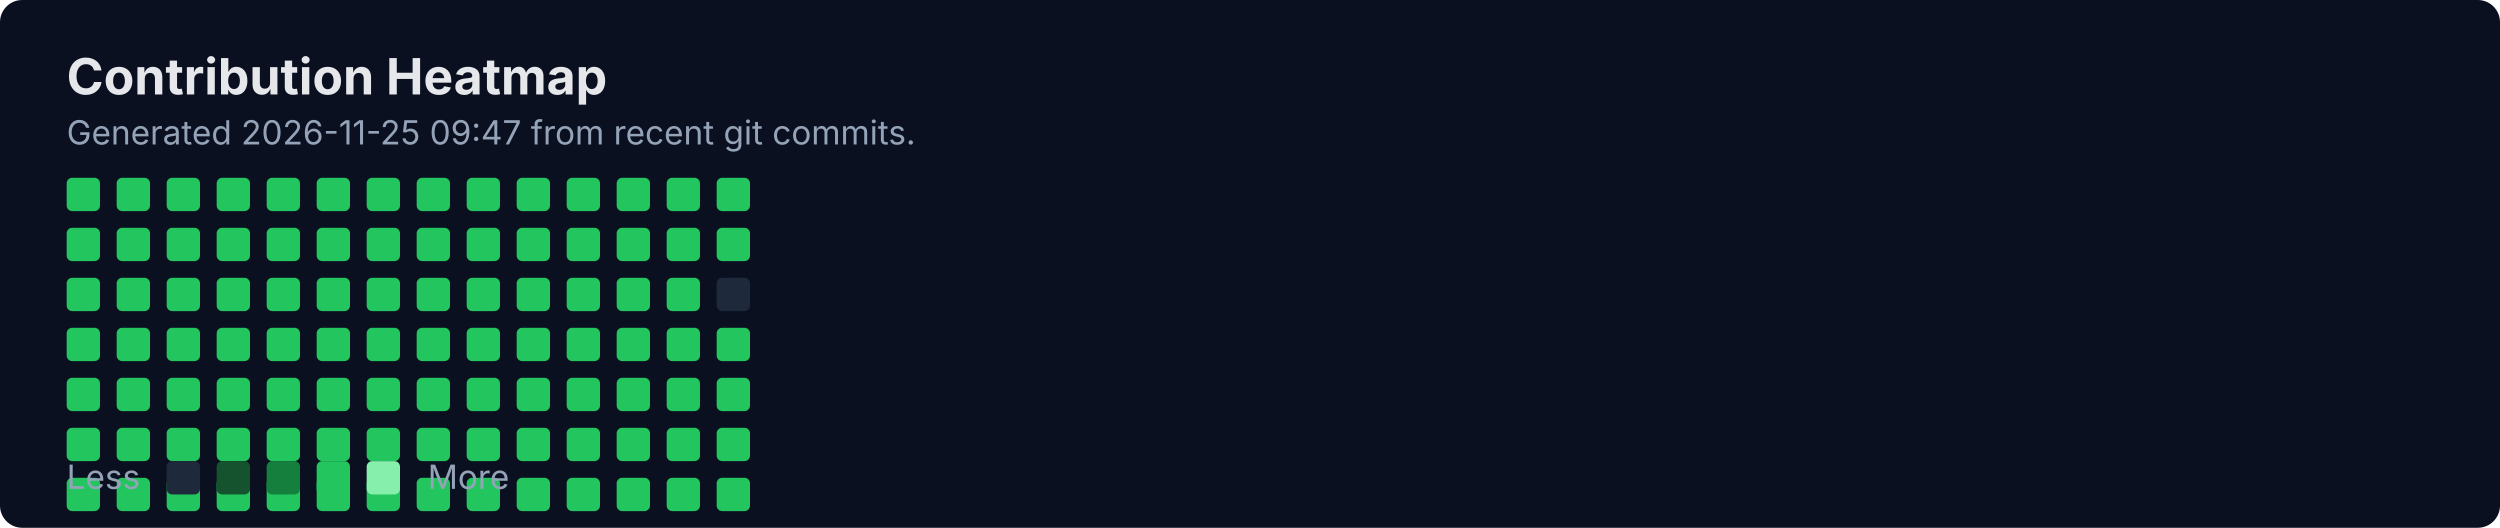
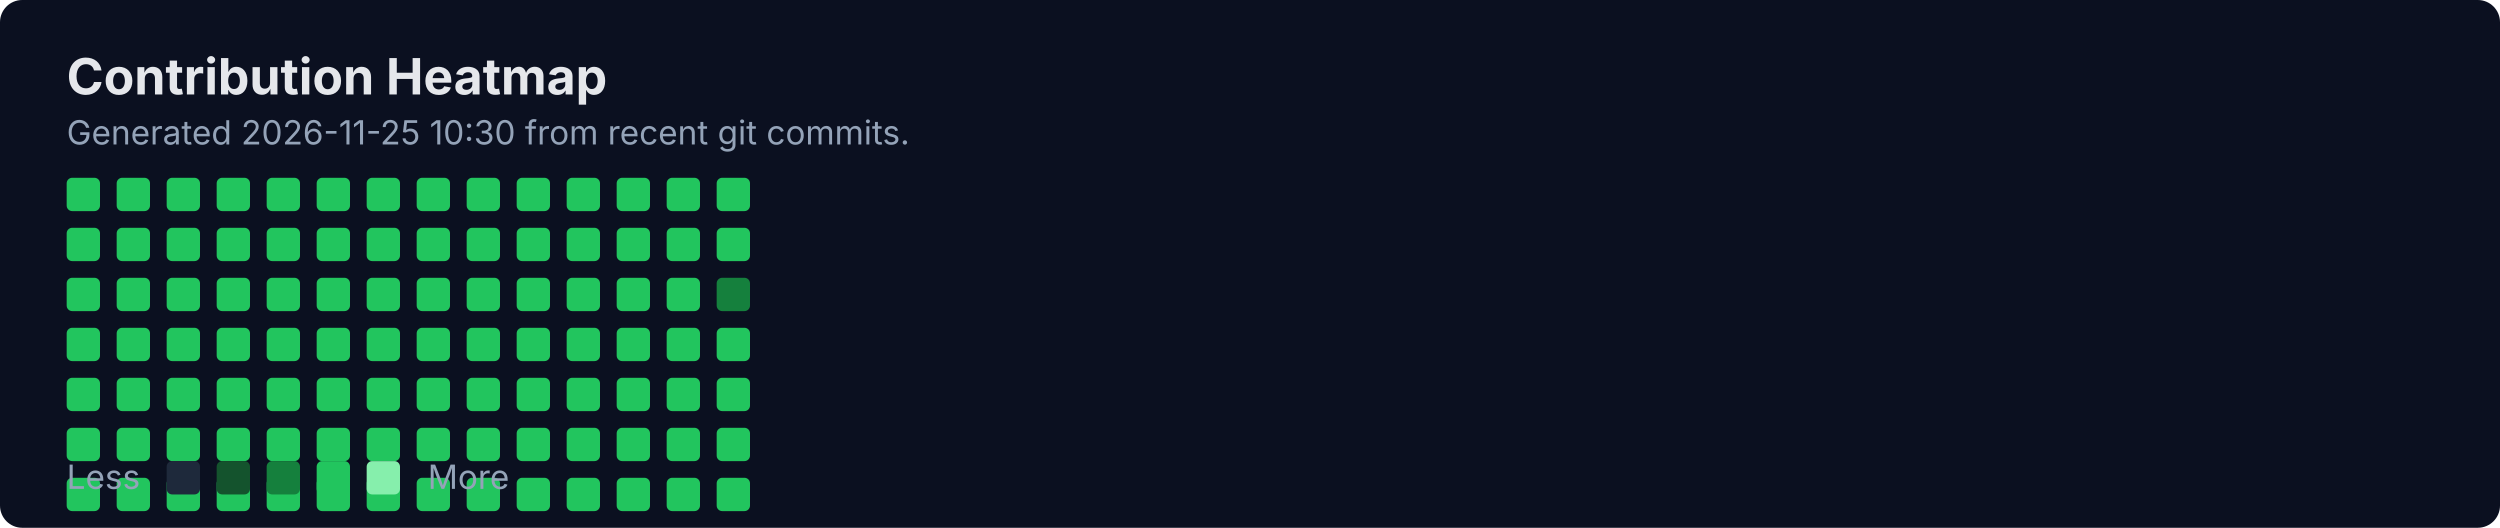
<svg xmlns="http://www.w3.org/2000/svg" width="900" height="190" viewBox="0 0 900 190" fill="none" role="img" aria-labelledby="title">
  <rect width="900" height="190" rx="8" fill="#0B1020" />
  <text x="24" y="34" fill="#E5E7EB" font-family="Inter, Segoe UI, Arial" font-size="18" font-weight="700">Contribution Heatmap</text>
-   <text x="24" y="52" fill="#94A3B8" font-family="Inter, Segoe UI, Arial" font-size="12">Generated 2026-11-25 09:47 from recent git commits.</text>
+   <text x="24" y="52" fill="#94A3B8" font-family="Inter, Segoe UI, Arial" font-size="12">Generated 2026-11-25 10:30 from recent git commits.</text>
  <rect x="24" y="118" width="12" height="12" rx="2" fill="#22C55E" />
  <rect x="24" y="136" width="12" height="12" rx="2" fill="#22C55E" />
  <rect x="24" y="154" width="12" height="12" rx="2" fill="#22C55E" />
  <rect x="24" y="172" width="12" height="12" rx="2" fill="#22C55E" />
  <rect x="24" y="64" width="12" height="12" rx="2" fill="#22C55E" />
  <rect x="24" y="82" width="12" height="12" rx="2" fill="#22C55E" />
  <rect x="24" y="100" width="12" height="12" rx="2" fill="#22C55E" />
  <rect x="42" y="118" width="12" height="12" rx="2" fill="#22C55E" />
  <rect x="42" y="136" width="12" height="12" rx="2" fill="#22C55E" />
  <rect x="42" y="154" width="12" height="12" rx="2" fill="#22C55E" />
  <rect x="42" y="172" width="12" height="12" rx="2" fill="#22C55E" />
  <rect x="42" y="64" width="12" height="12" rx="2" fill="#22C55E" />
  <rect x="42" y="82" width="12" height="12" rx="2" fill="#22C55E" />
  <rect x="42" y="100" width="12" height="12" rx="2" fill="#22C55E" />
  <rect x="60" y="118" width="12" height="12" rx="2" fill="#22C55E" />
  <rect x="60" y="136" width="12" height="12" rx="2" fill="#22C55E" />
  <rect x="60" y="154" width="12" height="12" rx="2" fill="#22C55E" />
  <rect x="60" y="172" width="12" height="12" rx="2" fill="#22C55E" />
  <rect x="60" y="64" width="12" height="12" rx="2" fill="#22C55E" />
  <rect x="60" y="82" width="12" height="12" rx="2" fill="#22C55E" />
  <rect x="60" y="100" width="12" height="12" rx="2" fill="#22C55E" />
  <rect x="78" y="118" width="12" height="12" rx="2" fill="#22C55E" />
  <rect x="78" y="136" width="12" height="12" rx="2" fill="#22C55E" />
  <rect x="78" y="154" width="12" height="12" rx="2" fill="#22C55E" />
  <rect x="78" y="172" width="12" height="12" rx="2" fill="#22C55E" />
  <rect x="78" y="64" width="12" height="12" rx="2" fill="#22C55E" />
  <rect x="78" y="82" width="12" height="12" rx="2" fill="#22C55E" />
  <rect x="78" y="100" width="12" height="12" rx="2" fill="#22C55E" />
  <rect x="96" y="118" width="12" height="12" rx="2" fill="#22C55E" />
  <rect x="96" y="136" width="12" height="12" rx="2" fill="#22C55E" />
  <rect x="96" y="154" width="12" height="12" rx="2" fill="#22C55E" />
  <rect x="96" y="172" width="12" height="12" rx="2" fill="#22C55E" />
  <rect x="96" y="64" width="12" height="12" rx="2" fill="#22C55E" />
  <rect x="96" y="82" width="12" height="12" rx="2" fill="#22C55E" />
  <rect x="96" y="100" width="12" height="12" rx="2" fill="#22C55E" />
  <rect x="114" y="118" width="12" height="12" rx="2" fill="#22C55E" />
  <rect x="114" y="136" width="12" height="12" rx="2" fill="#22C55E" />
  <rect x="114" y="154" width="12" height="12" rx="2" fill="#22C55E" />
  <rect x="114" y="172" width="12" height="12" rx="2" fill="#22C55E" />
  <rect x="114" y="64" width="12" height="12" rx="2" fill="#22C55E" />
  <rect x="114" y="82" width="12" height="12" rx="2" fill="#22C55E" />
  <rect x="114" y="100" width="12" height="12" rx="2" fill="#22C55E" />
  <rect x="132" y="118" width="12" height="12" rx="2" fill="#22C55E" />
  <rect x="132" y="136" width="12" height="12" rx="2" fill="#22C55E" />
  <rect x="132" y="154" width="12" height="12" rx="2" fill="#22C55E" />
  <rect x="132" y="172" width="12" height="12" rx="2" fill="#22C55E" />
  <rect x="132" y="64" width="12" height="12" rx="2" fill="#22C55E" />
  <rect x="132" y="82" width="12" height="12" rx="2" fill="#22C55E" />
  <rect x="132" y="100" width="12" height="12" rx="2" fill="#22C55E" />
  <rect x="150" y="118" width="12" height="12" rx="2" fill="#22C55E" />
  <rect x="150" y="136" width="12" height="12" rx="2" fill="#22C55E" />
  <rect x="150" y="154" width="12" height="12" rx="2" fill="#22C55E" />
  <rect x="150" y="172" width="12" height="12" rx="2" fill="#22C55E" />
  <rect x="150" y="64" width="12" height="12" rx="2" fill="#22C55E" />
  <rect x="150" y="82" width="12" height="12" rx="2" fill="#22C55E" />
  <rect x="150" y="100" width="12" height="12" rx="2" fill="#22C55E" />
  <rect x="168" y="118" width="12" height="12" rx="2" fill="#22C55E" />
  <rect x="168" y="136" width="12" height="12" rx="2" fill="#22C55E" />
  <rect x="168" y="154" width="12" height="12" rx="2" fill="#22C55E" />
  <rect x="168" y="172" width="12" height="12" rx="2" fill="#22C55E" />
  <rect x="168" y="64" width="12" height="12" rx="2" fill="#22C55E" />
  <rect x="168" y="82" width="12" height="12" rx="2" fill="#22C55E" />
  <rect x="168" y="100" width="12" height="12" rx="2" fill="#22C55E" />
  <rect x="186" y="118" width="12" height="12" rx="2" fill="#22C55E" />
  <rect x="186" y="136" width="12" height="12" rx="2" fill="#22C55E" />
  <rect x="186" y="154" width="12" height="12" rx="2" fill="#22C55E" />
  <rect x="186" y="172" width="12" height="12" rx="2" fill="#22C55E" />
  <rect x="186" y="64" width="12" height="12" rx="2" fill="#22C55E" />
  <rect x="186" y="82" width="12" height="12" rx="2" fill="#22C55E" />
  <rect x="186" y="100" width="12" height="12" rx="2" fill="#22C55E" />
  <rect x="204" y="118" width="12" height="12" rx="2" fill="#22C55E" />
  <rect x="204" y="136" width="12" height="12" rx="2" fill="#22C55E" />
  <rect x="204" y="154" width="12" height="12" rx="2" fill="#22C55E" />
  <rect x="204" y="172" width="12" height="12" rx="2" fill="#22C55E" />
  <rect x="204" y="64" width="12" height="12" rx="2" fill="#22C55E" />
  <rect x="204" y="82" width="12" height="12" rx="2" fill="#22C55E" />
  <rect x="204" y="100" width="12" height="12" rx="2" fill="#22C55E" />
  <rect x="222" y="118" width="12" height="12" rx="2" fill="#22C55E" />
  <rect x="222" y="136" width="12" height="12" rx="2" fill="#22C55E" />
  <rect x="222" y="154" width="12" height="12" rx="2" fill="#22C55E" />
  <rect x="222" y="172" width="12" height="12" rx="2" fill="#22C55E" />
  <rect x="222" y="64" width="12" height="12" rx="2" fill="#22C55E" />
  <rect x="222" y="82" width="12" height="12" rx="2" fill="#22C55E" />
  <rect x="222" y="100" width="12" height="12" rx="2" fill="#22C55E" />
  <rect x="240" y="118" width="12" height="12" rx="2" fill="#22C55E" />
  <rect x="240" y="136" width="12" height="12" rx="2" fill="#22C55E" />
  <rect x="240" y="154" width="12" height="12" rx="2" fill="#22C55E" />
  <rect x="240" y="172" width="12" height="12" rx="2" fill="#22C55E" />
  <rect x="240" y="64" width="12" height="12" rx="2" fill="#22C55E" />
  <rect x="240" y="82" width="12" height="12" rx="2" fill="#22C55E" />
  <rect x="240" y="100" width="12" height="12" rx="2" fill="#22C55E" />
  <rect x="258" y="118" width="12" height="12" rx="2" fill="#22C55E" />
  <rect x="258" y="136" width="12" height="12" rx="2" fill="#22C55E" />
  <rect x="258" y="154" width="12" height="12" rx="2" fill="#22C55E" />
  <rect x="258" y="172" width="12" height="12" rx="2" fill="#22C55E" />
  <rect x="258" y="64" width="12" height="12" rx="2" fill="#22C55E" />
  <rect x="258" y="82" width="12" height="12" rx="2" fill="#22C55E" />
-   <rect x="258" y="100" width="12" height="12" rx="2" fill="#1E293B" />
+   <rect x="258" y="100" width="12" height="12" rx="2" fill="#15803D" />
  <text x="24" y="176" fill="#94A3B8" font-family="Inter, Segoe UI, Arial" font-size="12">Less</text>
  <rect x="60" y="166" width="12" height="12" rx="2" fill="#1E293B" />
  <rect x="78" y="166" width="12" height="12" rx="2" fill="#14532D" />
  <rect x="96" y="166" width="12" height="12" rx="2" fill="#15803D" />
  <rect x="114" y="166" width="12" height="12" rx="2" fill="#22C55E" />
  <rect x="132" y="166" width="12" height="12" rx="2" fill="#86EFAC" />
  <text x="154" y="176" fill="#94A3B8" font-family="Inter, Segoe UI, Arial" font-size="12">More</text>
</svg>
